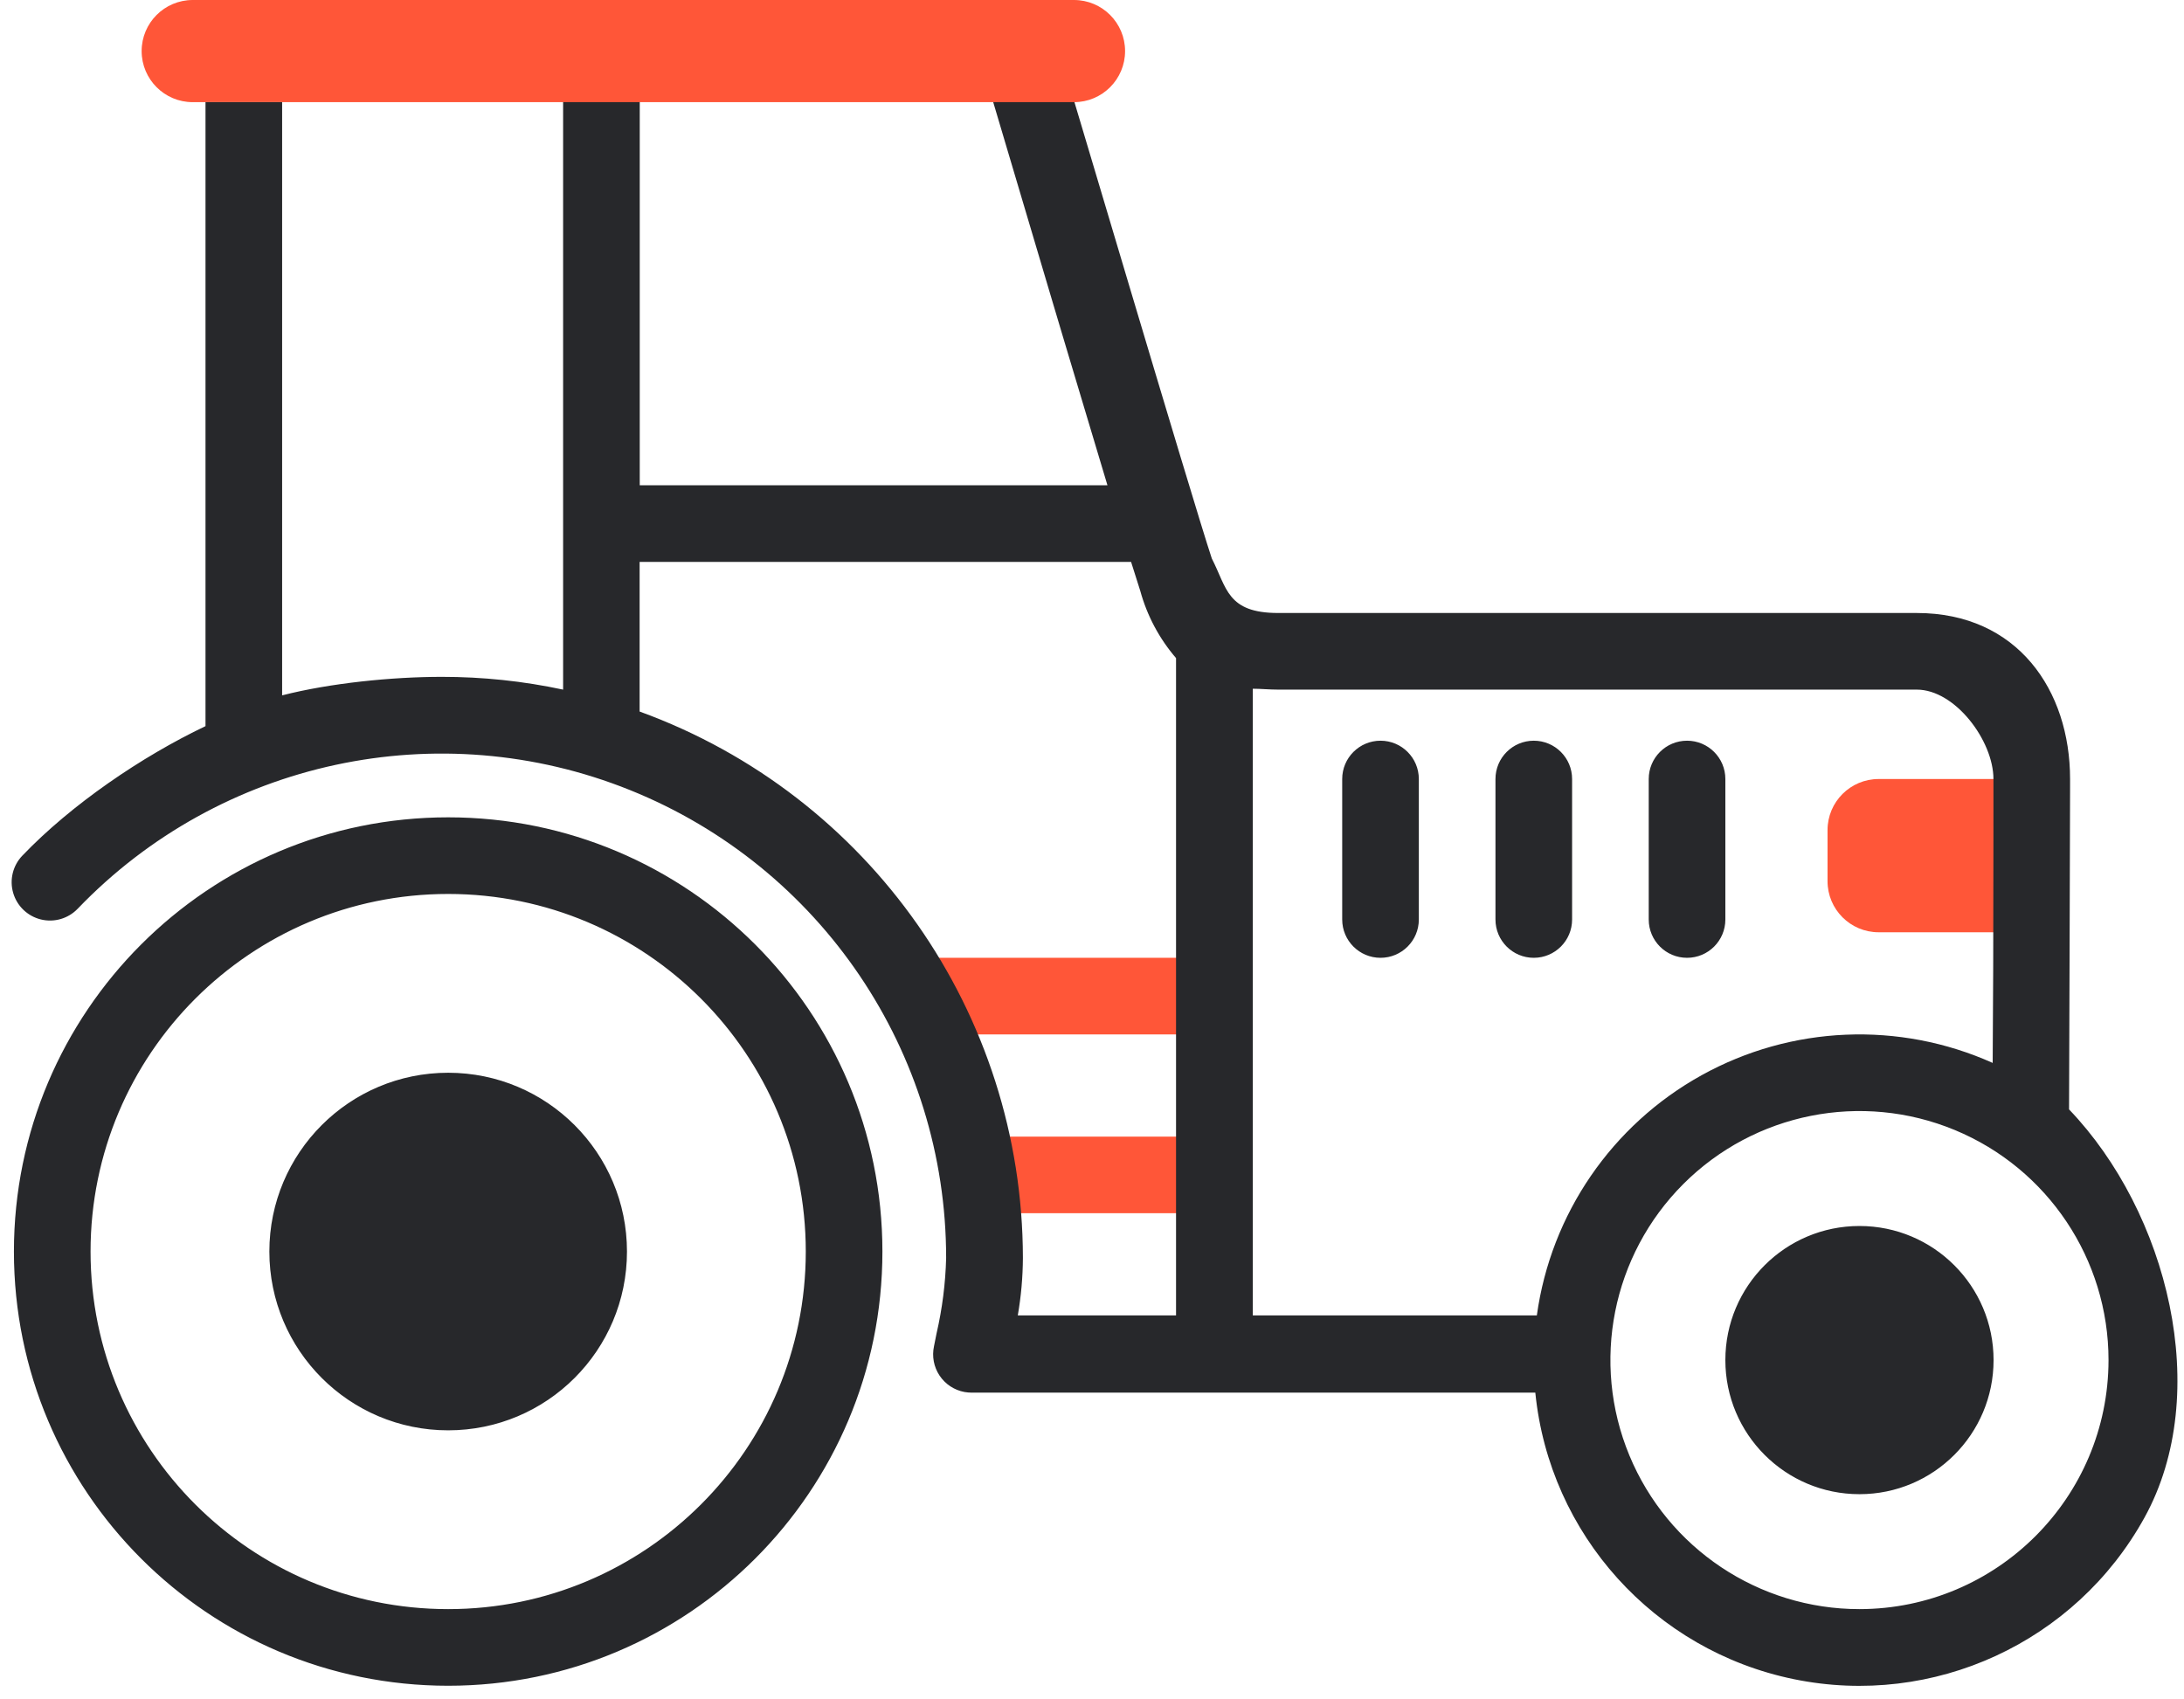
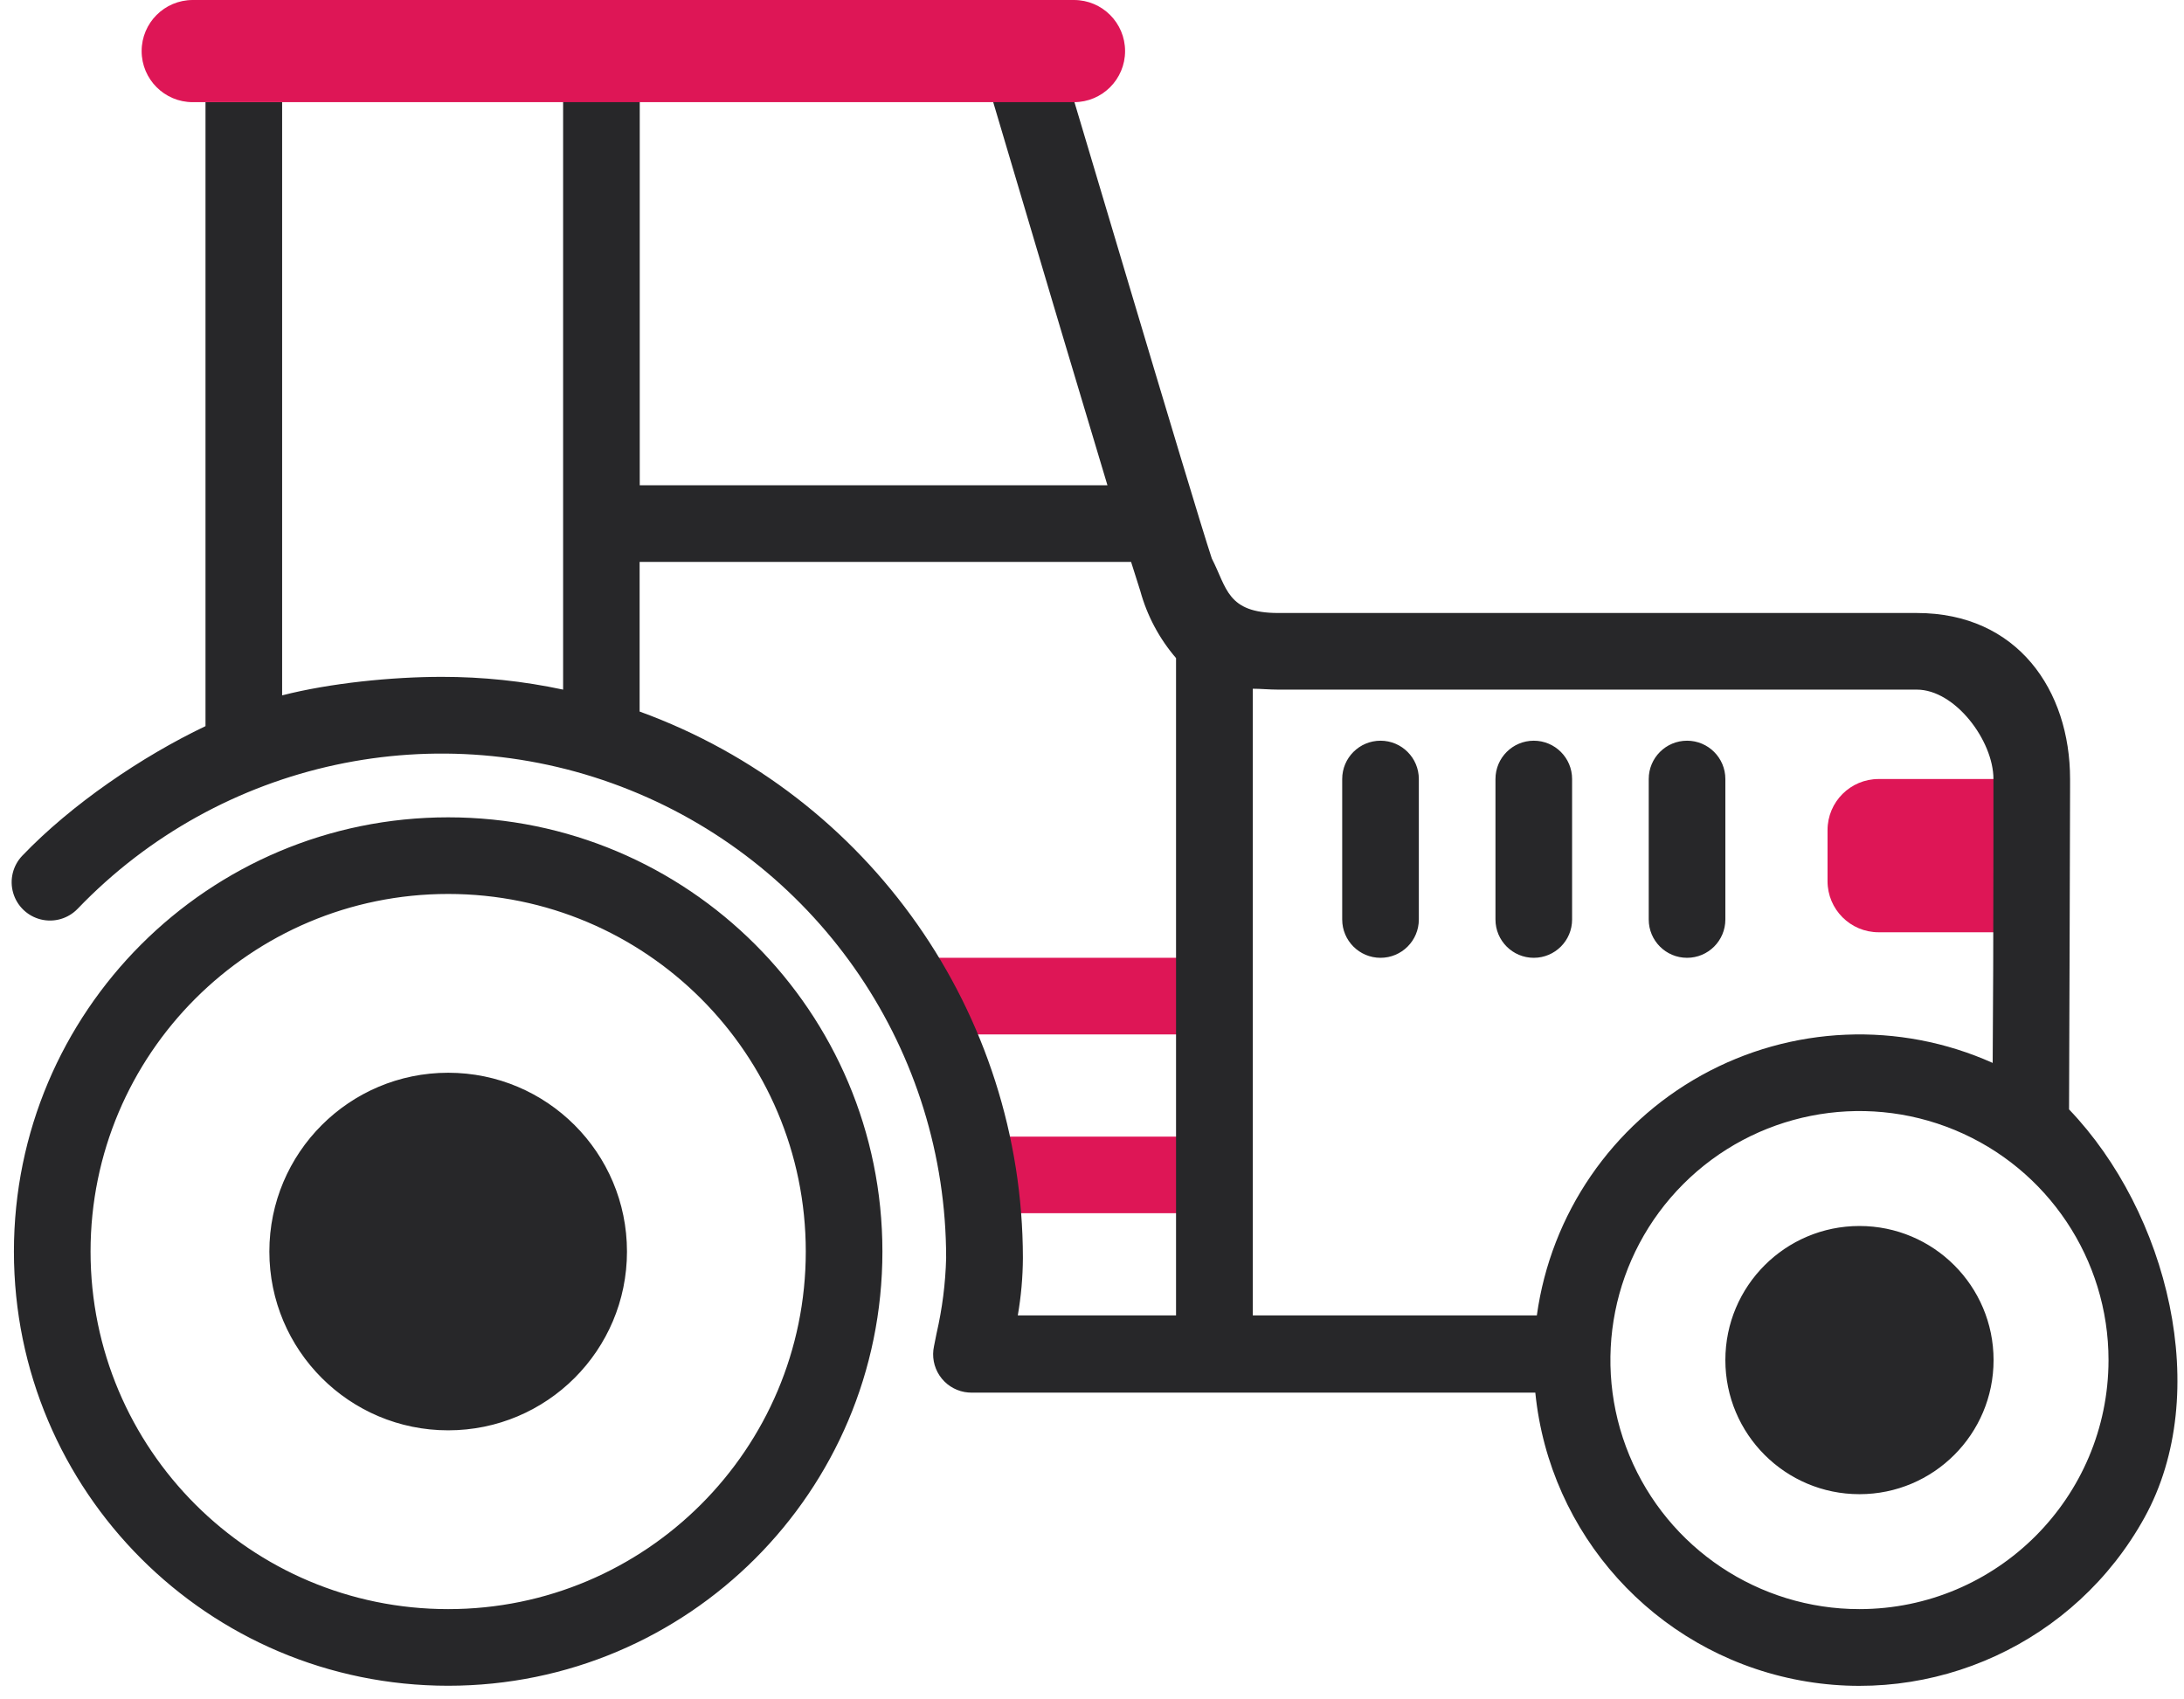
<svg xmlns="http://www.w3.org/2000/svg" viewBox="0 0 171 133" version="1.1">
  <g id="Symbols" stroke="none" stroke-width="1" fill="none" fill-rule="evenodd">
    <g id="illu-defi/agriculture-copy" transform="translate(-14, -44)" fill-rule="nonzero">
      <g id="agriculture" transform="translate(14, 44)">
-         <path d="M94.09,89 L94.09,95 L76.09,95 L76.09,89 L94.09,89 Z M95.09,75 L95.09,81 L72.09,81 L72.09,75 L95.09,75 Z M161.09,61 L161.09,73 L147.09,73 C144.881,73 143.09,71.209 143.09,69 L143.09,65 C143.09,62.791 144.881,61 147.09,61 L161.09,61 Z" id="Combined-Shape" fill="#FF5638" />
-         <path d="M82.88,3.87 C83.03,4.22 93.42,39.35 94.88,43.73 C96.066,46.03 96.066,48 100.08,48 L100.08,48 L150.08,48 C157.97,48 162.08,54.06 162.08,61 L162.08,61 L162.08,61.407 C162.08,61.479 162.08,61.554 162.08,61.632 L162.079,62.122 C162.075,64.706 162.06,69.216 162.045,73.693 L162.042,74.588 C162.023,79.797 162.004,84.784 162.001,86.438 L162,86.87 C169.718,94.929 173.299,109.071 167.903,118.838 C162.507,128.605 151.387,133.73 140.456,131.486 C129.526,129.243 121.323,120.153 120.21,109.05 L120.21,109.05 L76.09,109.05 C75.899,109.048 75.708,109.032 75.52,109 C74.72,108.853 74.014,108.388 73.564,107.712 C73.113,107.035 72.957,106.204 73.13,105.41 L73.13,105.41 L73.33,104.41 C73.777,102.47 74.029,100.49 74.08,98.5 C74.076,82.377 64.274,67.875 49.315,61.861 C34.356,55.846 17.243,59.527 6.08,71.16 C5.337,71.933 4.238,72.252 3.196,71.995 C2.155,71.738 1.329,70.945 1.031,69.915 C0.733,68.885 1.007,67.773 1.75,67 C5.575,63.004 11.095,59.237 16.09,56.86 L16.09,56.86 L16.09,8 L22.09,8 L22.09,54.45 C25.847,53.486 30.711,52.999 34.59,53 C37.783,52.997 40.968,53.332 44.09,54 L44.09,54 L44.09,6 L50.09,6 L50.09,38 L86.71,38 C85.73,34.749 84.579,30.905 83.423,27.031 L82.927,25.37 C82.845,25.094 82.763,24.817 82.68,24.541 L82.434,23.716 C80.061,15.75 77.867,8.347 77.324,6.514 L77.274,6.345 C77.244,6.245 77.223,6.173 77.21,6.13 L77.21,6.13 Z M35.09,64 C53.868,64 69.09,79.222 69.09,98 C69.09,116.778 53.868,132 35.09,132 C16.312,132 1.09,116.778 1.09,98 C1.09,79.222 16.312,64 35.09,64 Z M35.09,70 C19.626,70 7.09,82.536 7.09,98 C7.09,113.464 19.626,126 35.09,126 C50.554,126 63.09,113.464 63.09,98 C63.09,82.536 50.554,70 35.09,70 Z M153.052,88.484 C145.766,85.466 137.378,87.134 131.801,92.711 C126.224,98.288 124.556,106.676 127.574,113.962 C130.593,121.249 137.703,126 145.59,126 C156.355,125.989 165.079,117.265 165.09,106.5 C165.09,98.613 160.339,91.503 153.052,88.484 Z M145.59,96 C151.389,96 156.09,100.701 156.09,106.5 C156.09,112.299 151.389,117 145.59,117 C139.791,117 135.09,112.299 135.09,106.5 C135.09,100.701 139.791,96 145.59,96 Z M35.09,84 C42.822,84 49.09,90.268 49.09,98 C49.09,105.732 42.822,112 35.09,112 C27.358,112 21.09,105.732 21.09,98 C21.09,90.268 27.358,84 35.09,84 Z M98.09,53.93 L98.09,103 L120.33,103 C121.431,95.05 126.211,88.082 133.233,84.193 C140.254,80.303 148.696,79.947 156.02,83.23 C156.037,81.15 156.05,78.686 156.059,76.153 L156.062,75.201 C156.071,72.18 156.076,69.118 156.078,66.545 L156.079,65.75 C156.079,65.62 156.079,65.492 156.079,65.365 L156.08,63.595 C156.08,63.486 156.08,63.379 156.08,63.275 L156.08,61 C156.08,58 153.08,54 150.08,54 L150.08,54 L100.09,54 C99.37,54 98.71,53.93 98.09,53.93 L98.09,53.93 Z M88.56,44 L50.08,44 L50.08,55.72 L50.09,55.72 C68.082,62.264 80.067,79.355 80.09,98.5 C80.082,100.009 79.948,101.514 79.69,103 L79.69,103 L92.08,103 L92.08,51.53 C90.768,50.006 89.812,48.209 89.28,46.27 C89.13,45.8 88.88,45 88.56,44 L88.56,44 Z M108.09,58 C109.747,58 111.09,59.343 111.09,61 L111.09,72 C111.09,73.657 109.747,75 108.09,75 C106.433,75 105.09,73.657 105.09,72 L105.09,61 C105.09,59.343 106.433,58 108.09,58 Z M120.09,58 C121.747,58 123.09,59.343 123.09,61 L123.09,72 C123.09,73.657 121.747,75 120.09,75 C118.433,75 117.09,73.657 117.09,72 L117.09,61 C117.09,59.343 118.433,58 120.09,58 Z M132.09,58 C133.747,58 135.09,59.343 135.09,61 L135.09,72 C135.09,73.657 133.747,75 132.09,75 C130.433,75 129.09,73.657 129.09,72 L129.09,61 C129.09,59.343 130.433,58 132.09,58 Z" id="Combined-Shape" fill="#27282B" />
-         <path d="M15.09,0 L84.09,0 C86.299,-4.05812251e-16 88.09,1.791 88.09,4 C88.09,6.209 86.299,8 84.09,8 L15.09,8 C12.881,8 11.09,6.209 11.09,4 C11.09,1.791 12.881,8.49901461e-16 15.09,0 Z" id="Rectangle" fill="#FF5638" />
+         <path d="M94.09,89 L94.09,95 L76.09,95 L76.09,89 L94.09,89 Z M95.09,75 L95.09,81 L72.09,81 L72.09,75 L95.09,75 Z M161.09,61 L161.09,73 L147.09,73 C144.881,73 143.09,71.209 143.09,69 L143.09,65 C143.09,62.791 144.881,61 147.09,61 L161.09,61 Z" id="Combined-Shape" fill="#DE1656" />
+         <path d="M82.88,3.87 C83.03,4.22 93.42,39.35 94.88,43.73 C96.066,46.03 96.066,48 100.08,48 L100.08,48 L150.08,48 C157.97,48 162.08,54.06 162.08,61 L162.08,61 L162.08,61.407 C162.08,61.479 162.08,61.554 162.08,61.632 L162.079,62.122 C162.075,64.706 162.06,69.216 162.045,73.693 L162.042,74.588 C162.023,79.797 162.004,84.784 162.001,86.438 L162,86.87 C169.718,94.929 173.299,109.071 167.903,118.838 C162.507,128.605 151.387,133.73 140.456,131.486 C129.526,129.243 121.323,120.153 120.21,109.05 L120.21,109.05 L76.09,109.05 C75.899,109.048 75.708,109.032 75.52,109 C74.72,108.853 74.014,108.388 73.564,107.712 C73.113,107.035 72.957,106.204 73.13,105.41 L73.13,105.41 L73.33,104.41 C73.777,102.47 74.029,100.49 74.08,98.5 C74.076,82.377 64.274,67.875 49.315,61.861 C34.356,55.846 17.243,59.527 6.08,71.16 C5.337,71.933 4.238,72.252 3.196,71.995 C2.155,71.738 1.329,70.945 1.031,69.915 C0.733,68.885 1.007,67.773 1.75,67 C5.575,63.004 11.095,59.237 16.09,56.86 L16.09,56.86 L16.09,8 L22.09,8 L22.09,54.45 C25.847,53.486 30.711,52.999 34.59,53 C37.783,52.997 40.968,53.332 44.09,54 L44.09,54 L44.09,6 L50.09,6 L50.09,38 L86.71,38 C85.73,34.749 84.579,30.905 83.423,27.031 L82.927,25.37 C82.845,25.094 82.763,24.817 82.68,24.541 L82.434,23.716 C80.061,15.75 77.867,8.347 77.324,6.514 L77.274,6.345 C77.244,6.245 77.223,6.173 77.21,6.13 L77.21,6.13 Z M35.09,64 C53.868,64 69.09,79.222 69.09,98 C69.09,116.778 53.868,132 35.09,132 C16.312,132 1.09,116.778 1.09,98 C1.09,79.222 16.312,64 35.09,64 Z M35.09,70 C19.626,70 7.09,82.536 7.09,98 C7.09,113.464 19.626,126 35.09,126 C50.554,126 63.09,113.464 63.09,98 C63.09,82.536 50.554,70 35.09,70 Z M153.052,88.484 C145.766,85.466 137.378,87.134 131.801,92.711 C126.224,98.288 124.556,106.676 127.574,113.962 C130.593,121.249 137.703,126 145.59,126 C156.355,125.989 165.079,117.265 165.09,106.5 C165.09,98.613 160.339,91.503 153.052,88.484 Z M145.59,96 C151.389,96 156.09,100.701 156.09,106.5 C156.09,112.299 151.389,117 145.59,117 C139.791,117 135.09,112.299 135.09,106.5 C135.09,100.701 139.791,96 145.59,96 Z M35.09,84 C42.822,84 49.09,90.268 49.09,98 C49.09,105.732 42.822,112 35.09,112 C27.358,112 21.09,105.732 21.09,98 C21.09,90.268 27.358,84 35.09,84 Z M98.09,53.93 L98.09,103 L120.33,103 C121.431,95.05 126.211,88.082 133.233,84.193 C140.254,80.303 148.696,79.947 156.02,83.23 C156.037,81.15 156.05,78.686 156.059,76.153 L156.062,75.201 C156.071,72.18 156.076,69.118 156.078,66.545 L156.079,65.75 C156.079,65.62 156.079,65.492 156.079,65.365 L156.08,63.595 C156.08,63.486 156.08,63.379 156.08,63.275 L156.08,61 C156.08,58 153.08,54 150.08,54 L150.08,54 L100.09,54 C99.37,54 98.71,53.93 98.09,53.93 L98.09,53.93 Z M88.56,44 L50.08,44 L50.08,55.72 L50.09,55.72 C68.082,62.264 80.067,79.355 80.09,98.5 C80.082,100.009 79.948,101.514 79.69,103 L79.69,103 L92.08,103 L92.08,51.53 C90.768,50.006 89.812,48.209 89.28,46.27 C89.13,45.8 88.88,45 88.56,44 L88.56,44 Z M108.09,58 C109.747,58 111.09,59.343 111.09,61 L111.09,72 C111.09,73.657 109.747,75 108.09,75 C106.433,75 105.09,73.657 105.09,72 L105.09,61 C105.09,59.343 106.433,58 108.09,58 Z M120.09,58 C121.747,58 123.09,59.343 123.09,61 L123.09,72 C123.09,73.657 121.747,75 120.09,75 C118.433,75 117.09,73.657 117.09,72 L117.09,61 C117.09,59.343 118.433,58 120.09,58 Z M132.09,58 C133.747,58 135.09,59.343 135.09,61 L135.09,72 C135.09,73.657 133.747,75 132.09,75 C130.433,75 129.09,73.657 129.09,72 L129.09,61 C129.09,59.343 130.433,58 132.09,58 Z" id="Combined-Shape" fill="#272729" />
+         <path d="M15.09,0 L84.09,0 C86.299,-4.05812251e-16 88.09,1.791 88.09,4 C88.09,6.209 86.299,8 84.09,8 L15.09,8 C12.881,8 11.09,6.209 11.09,4 C11.09,1.791 12.881,8.49901461e-16 15.09,0 Z" id="Rectangle" fill="#DE1656" />
      </g>
    </g>
  </g>
</svg>
